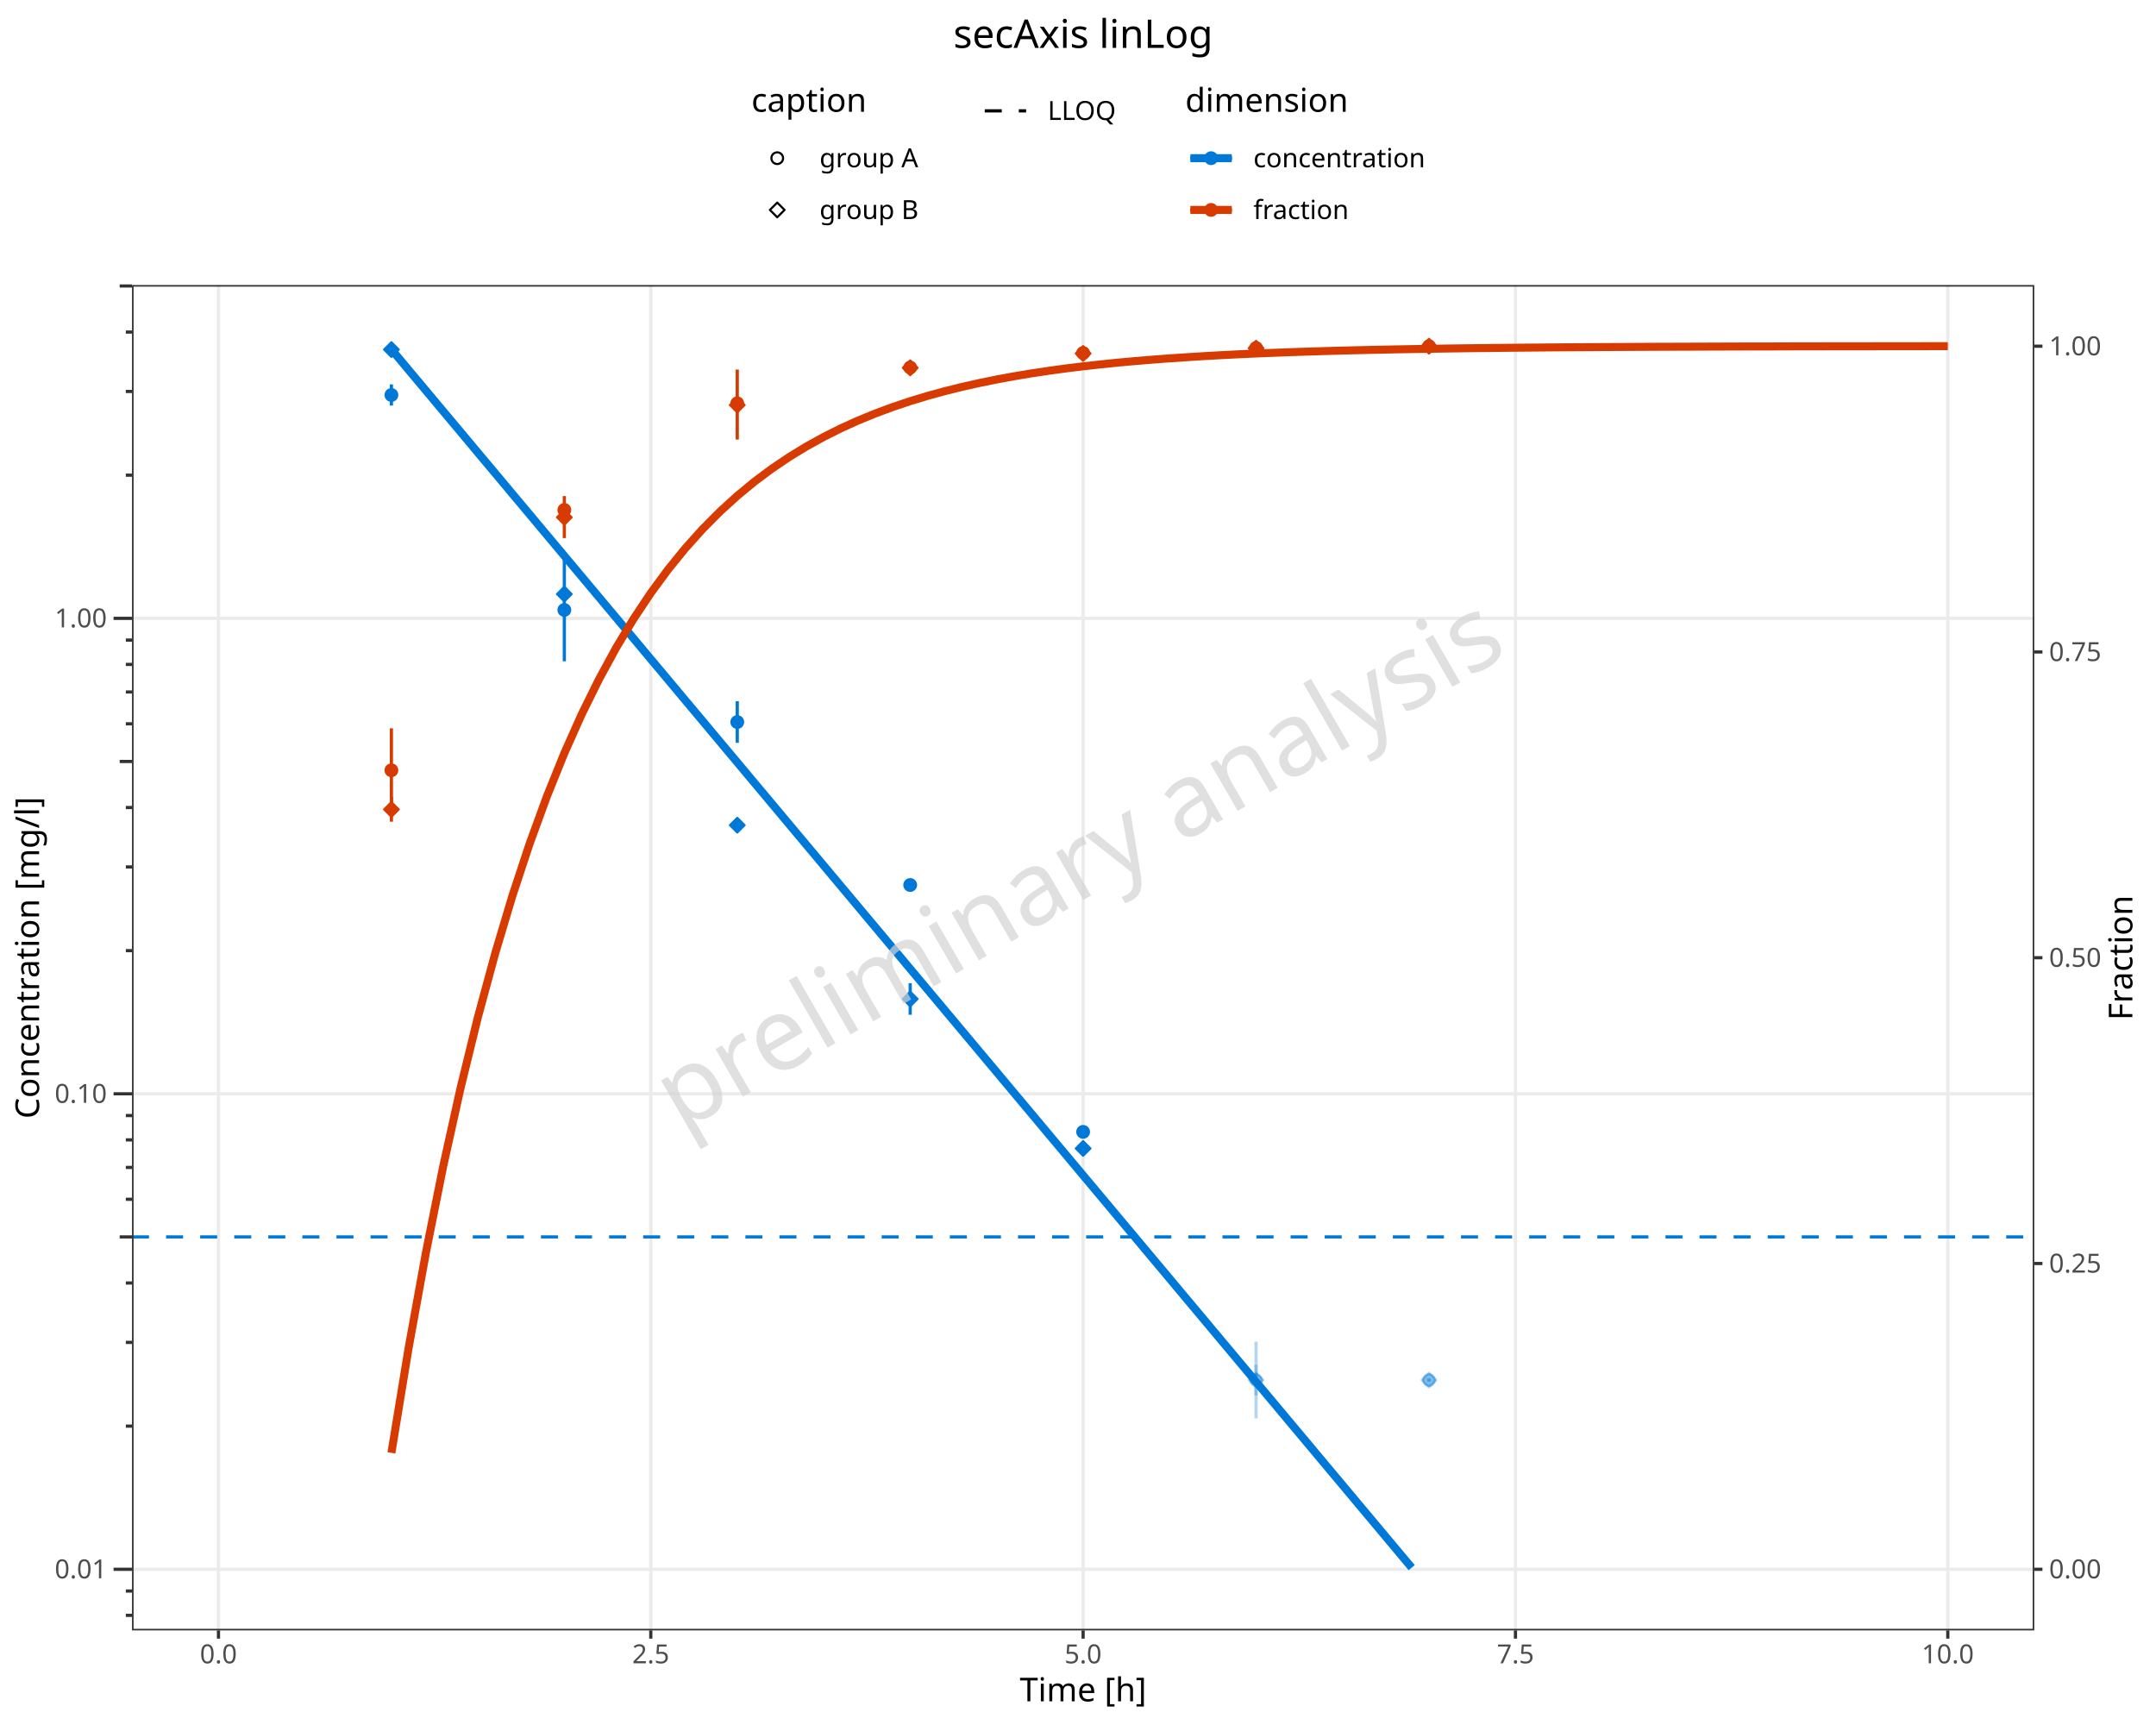
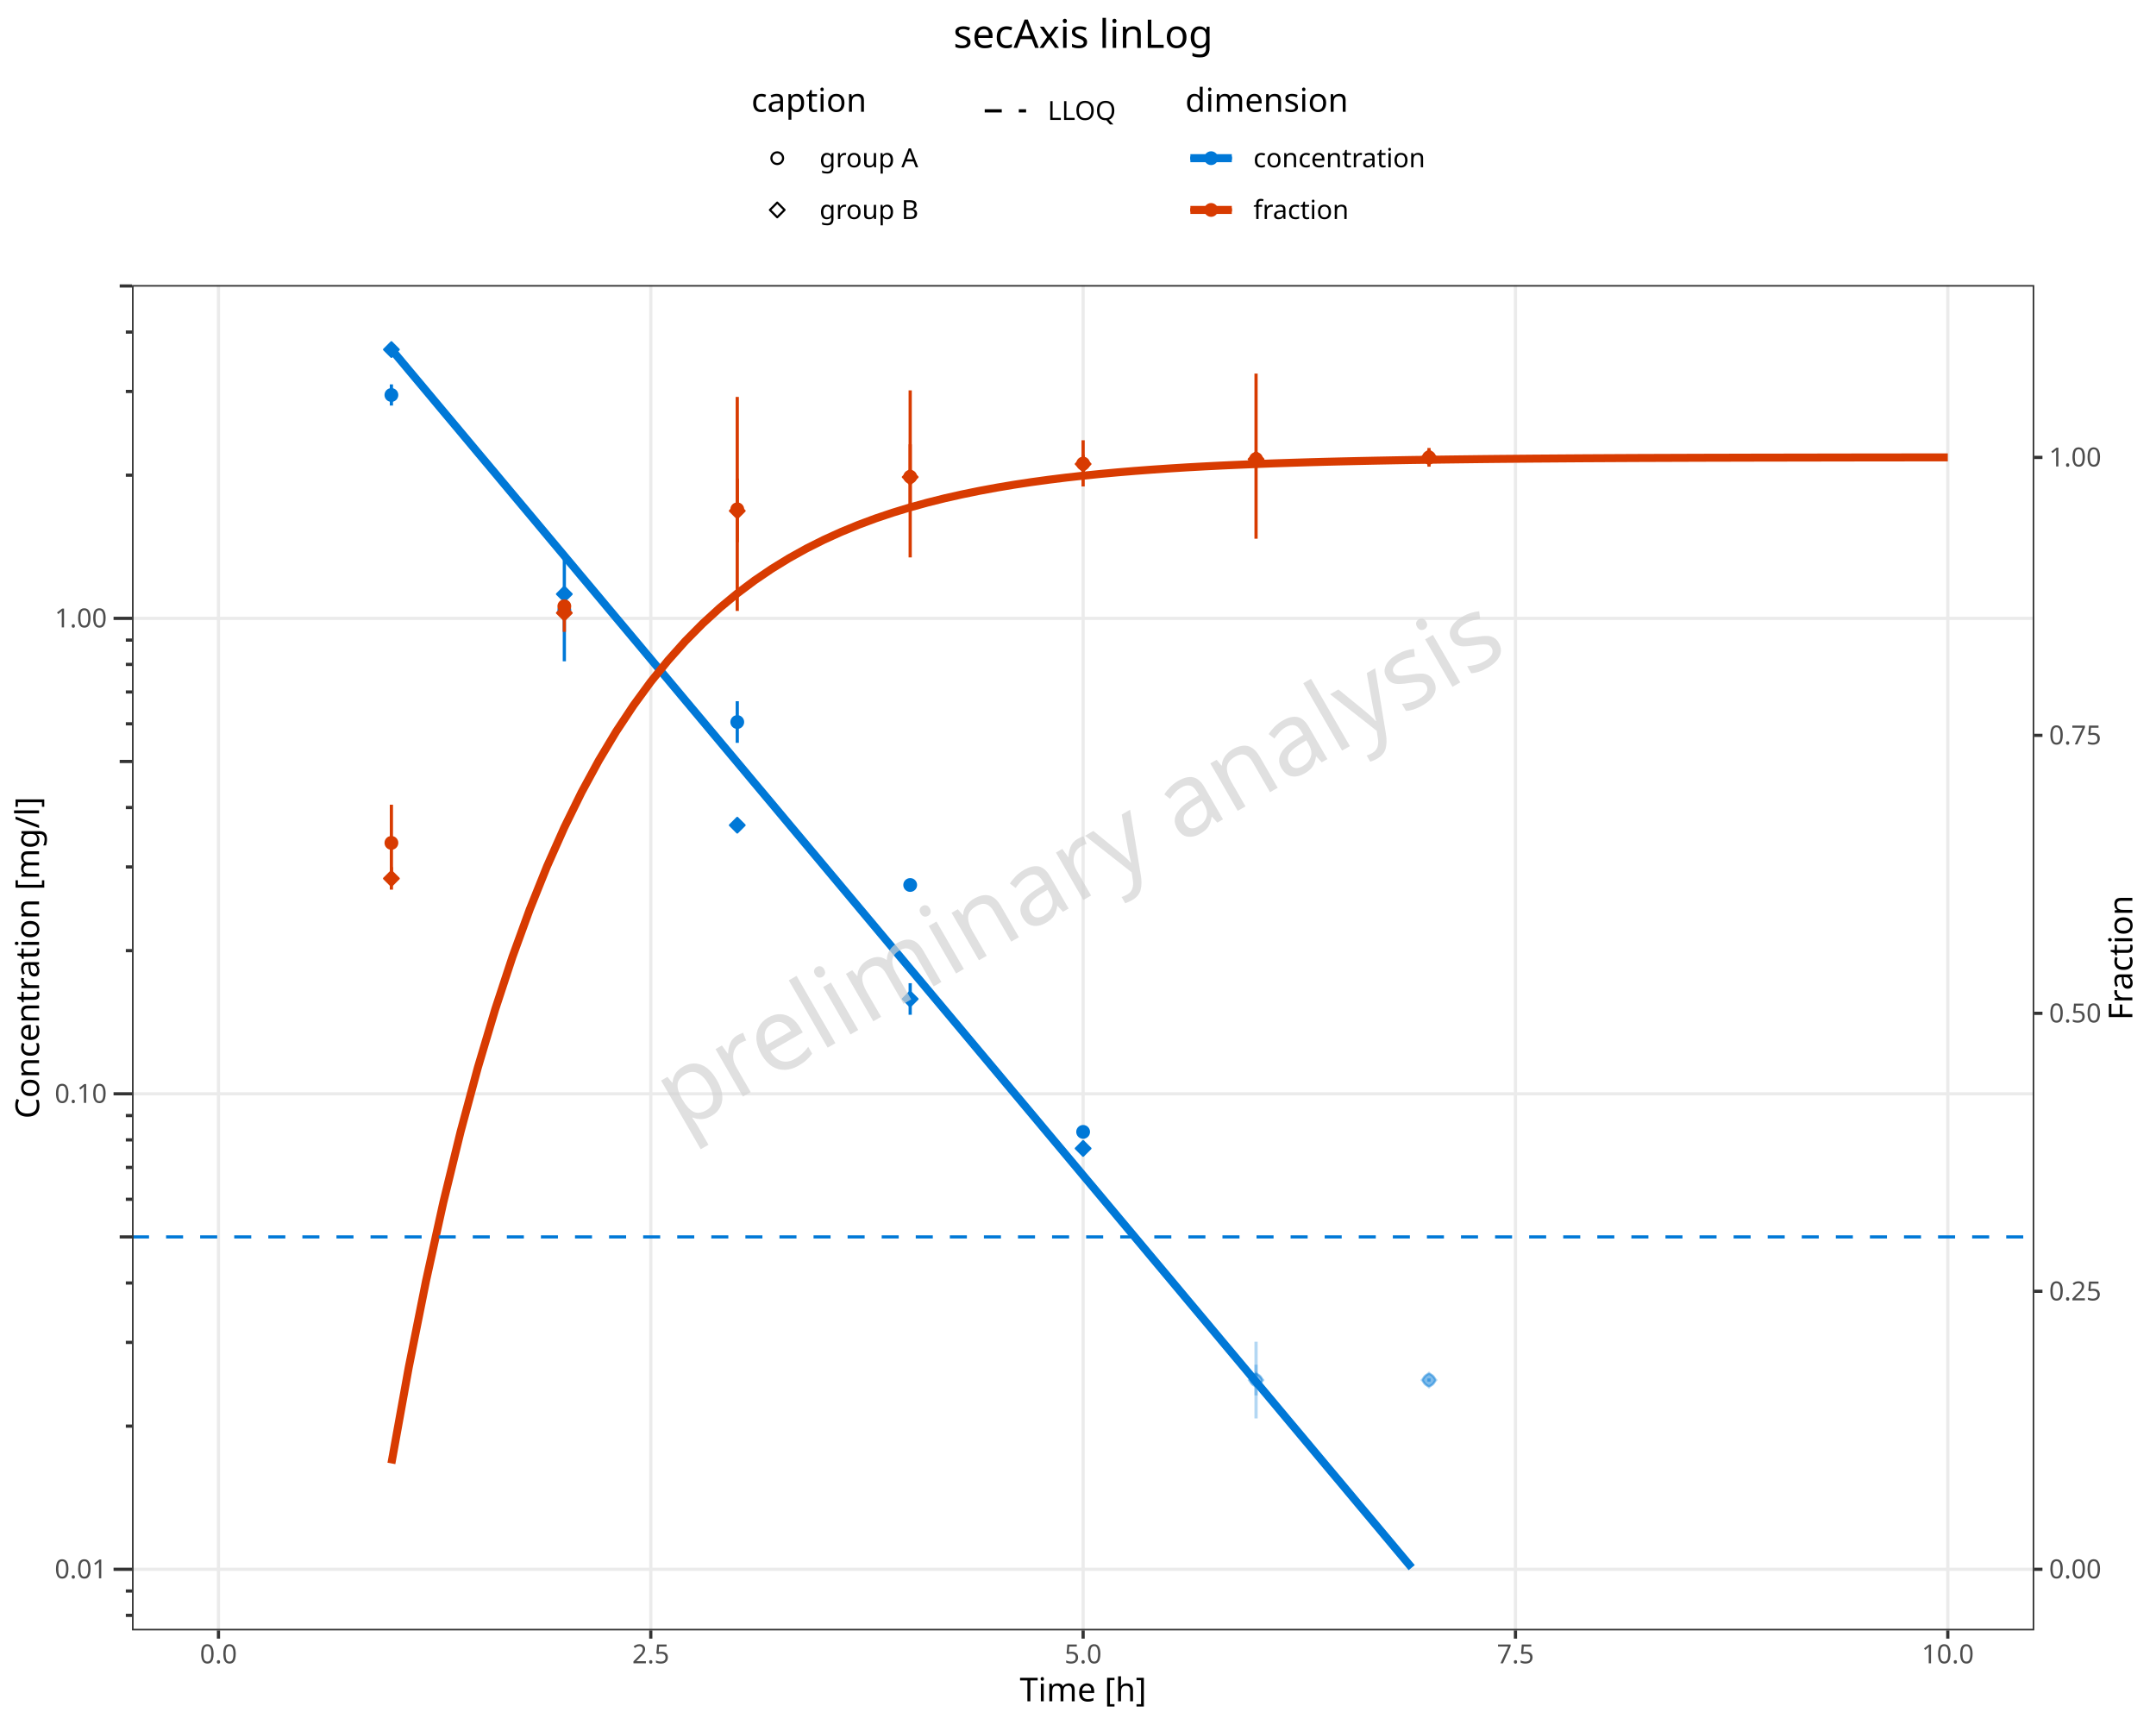
<svg xmlns="http://www.w3.org/2000/svg" class="svglite" data-engine-version="2.0" width="720.00pt" height="576.00pt" viewBox="0 0 720.00 576.00">
  <defs>
    <style type="text/css">
    .svglite line, .svglite polyline, .svglite polygon, .svglite path, .svglite rect, .svglite circle {
      fill: none;
      stroke: #000000;
      stroke-linecap: round;
      stroke-linejoin: round;
      stroke-miterlimit: 10.00;
    }
  </style>
  </defs>
  <rect width="100%" height="100%" style="stroke: none; fill: #FFFFFF;" />
  <defs>
    <clipPath id="cpMC4wMHw3MjAuMDB8MC4wMHw1NzYuMDA=">
      <rect x="0.00" y="0.00" width="720.00" height="576.00" />
    </clipPath>
  </defs>
  <g clip-path="url(#cpMC4wMHw3MjAuMDB8MC4wMHw1NzYuMDA=)">
    <rect x="0" y="0.00" width="720.00" height="576.00" style="stroke-width: 1.07; stroke: #FFFFFF; fill: #FFFFFF;" />
  </g>
  <defs>
    <clipPath id="cpNDQuMDh8Njc5LjM1fDk1LjE4fDU0NC40Mg==">
      <rect x="44.08" y="95.18" width="635.27" height="449.24" />
    </clipPath>
  </defs>
  <g clip-path="url(#cpNDQuMDh8Njc5LjM1fDk1LjE4fDU0NC40Mg==)">
    <rect x="44.08" y="95.18" width="635.27" height="449.24" style="stroke-width: 1.07; stroke: none; fill: #FFFFFF;" />
    <polyline points="44.08,524.00 679.35,524.00 " style="stroke-width: 1.07; stroke: #EBEBEB; stroke-linecap: butt;" />
    <polyline points="44.08,365.23 679.35,365.23 " style="stroke-width: 1.07; stroke: #EBEBEB; stroke-linecap: butt;" />
    <polyline points="44.08,206.47 679.35,206.47 " style="stroke-width: 1.07; stroke: #EBEBEB; stroke-linecap: butt;" />
    <polyline points="72.96,544.42 72.96,95.18 " style="stroke-width: 1.07; stroke: #EBEBEB; stroke-linecap: butt;" />
    <polyline points="217.33,544.42 217.33,95.18 " style="stroke-width: 1.07; stroke: #EBEBEB; stroke-linecap: butt;" />
    <polyline points="361.71,544.42 361.71,95.18 " style="stroke-width: 1.07; stroke: #EBEBEB; stroke-linecap: butt;" />
    <polyline points="506.09,544.42 506.09,95.18 " style="stroke-width: 1.07; stroke: #EBEBEB; stroke-linecap: butt;" />
    <polyline points="650.47,544.42 650.47,95.18 " style="stroke-width: 1.07; stroke: #EBEBEB; stroke-linecap: butt;" />
    <polyline points="130.71,116.65 136.48,123.55 142.26,130.44 148.03,137.34 153.81,144.23 159.58,151.13 165.36,158.02 171.13,164.92 176.91,171.81 182.68,178.71 188.46,185.60 194.23,192.50 200.01,199.39 205.78,206.29 211.56,213.18 217.33,220.08 223.11,226.97 228.88,233.87 234.66,240.76 240.43,247.66 246.21,254.55 251.98,261.45 257.76,268.34 263.53,275.24 269.31,282.13 275.09,289.03 280.86,295.92 286.64,302.82 292.41,309.71 298.19,316.61 303.96,323.50 309.74,330.40 315.51,337.29 321.29,344.19 327.06,351.09 332.84,357.98 338.61,364.88 344.39,371.77 350.16,378.67 355.94,385.56 361.71,392.46 367.49,399.35 373.26,406.25 379.04,413.14 384.81,420.04 390.59,426.93 396.36,433.83 402.14,440.72 407.91,447.62 413.69,454.51 419.46,461.41 425.24,468.30 431.01,475.20 436.79,482.09 442.56,488.99 448.34,495.88 454.11,502.78 459.89,509.67 465.66,516.57 471.44,523.46 " style="stroke-width: 2.67; stroke: #0078D7; stroke-linecap: butt;" />
-     <polyline points="130.71,485.13 136.48,449.96 142.26,418.14 148.03,389.34 153.81,363.29 159.58,339.71 165.36,318.38 171.13,299.08 176.91,281.61 182.68,265.81 188.46,251.51 194.23,238.57 200.01,226.87 205.78,216.27 211.56,206.69 217.33,198.02 223.11,190.17 228.88,183.07 234.66,176.64 240.43,170.83 246.21,165.57 251.98,160.81 257.76,156.50 263.53,152.61 269.31,149.08 275.09,145.89 280.86,143.00 286.64,140.39 292.41,138.03 298.19,135.89 303.96,133.95 309.74,132.20 315.51,130.62 321.29,129.18 327.06,127.89 332.84,126.71 338.61,125.65 344.39,124.69 350.16,123.82 355.94,123.03 361.71,122.32 367.49,121.68 373.26,121.09 379.04,120.57 384.81,120.09 390.59,119.66 396.36,119.27 402.14,118.91 407.91,118.59 413.69,118.30 419.46,118.04 425.24,117.81 431.01,117.59 436.79,117.40 442.56,117.22 448.34,117.06 454.11,116.92 459.89,116.79 465.66,116.67 471.44,116.57 477.22,116.47 482.99,116.38 488.77,116.30 494.54,116.23 500.32,116.17 506.09,116.11 511.87,116.06 517.64,116.01 523.42,115.96 529.19,115.93 534.97,115.89 540.74,115.86 546.52,115.83 552.29,115.80 558.07,115.78 563.84,115.76 569.62,115.74 575.39,115.72 581.17,115.70 586.94,115.69 592.72,115.68 598.49,115.66 604.27,115.65 610.04,115.64 615.82,115.64 621.59,115.63 627.37,115.62 633.14,115.61 638.92,115.61 644.69,115.60 650.47,115.60 " style="stroke-width: 2.67; stroke: #D83B01; stroke-linecap: butt;" />
+     <polyline points="130.71,488.66 136.48,456.69 142.26,427.76 148.03,401.58 153.81,377.90 159.58,356.47 165.36,337.07 171.13,319.53 176.91,303.65 182.68,289.28 188.46,276.28 194.23,264.52 200.01,253.88 205.78,244.25 211.56,235.54 217.33,227.65 223.11,220.52 228.88,214.06 234.66,208.22 240.43,202.94 246.21,198.15 251.98,193.83 257.76,189.91 263.53,186.37 269.31,183.16 275.09,180.26 280.86,177.64 286.64,175.26 292.41,173.11 298.19,171.17 303.96,169.41 309.74,167.82 315.51,166.38 321.29,165.08 327.06,163.90 332.84,162.83 338.61,161.86 344.39,160.99 350.16,160.20 355.94,159.48 361.71,158.84 367.49,158.25 373.26,157.72 379.04,157.24 384.81,156.81 390.59,156.42 396.36,156.06 402.14,155.74 407.91,155.45 413.69,155.19 419.46,154.95 425.24,154.73 431.01,154.54 436.79,154.36 442.56,154.20 448.34,154.06 454.11,153.93 459.89,153.81 465.66,153.70 471.44,153.60 477.22,153.52 482.99,153.44 488.77,153.37 494.54,153.30 500.32,153.24 506.09,153.19 511.87,153.14 517.64,153.10 523.42,153.06 529.19,153.02 534.97,152.99 540.74,152.96 546.52,152.93 552.29,152.91 558.07,152.89 563.84,152.87 569.62,152.85 575.39,152.84 581.17,152.82 586.94,152.81 592.72,152.80 598.49,152.79 604.27,152.78 610.04,152.77 615.82,152.76 621.59,152.75 627.37,152.75 633.14,152.74 638.92,152.73 644.69,152.73 650.47,152.73 " style="stroke-width: 2.67; stroke: #D83B01; stroke-linecap: butt;" />
    <polyline points="130.71,128.35 130.71,128.35 " style="stroke-width: 1.07; stroke: #0078D7; stroke-linecap: butt;" />
    <polyline points="130.71,128.35 130.71,135.42 " style="stroke-width: 1.07; stroke: #0078D7; stroke-linecap: butt;" />
    <polyline points="130.71,135.42 130.71,135.42 " style="stroke-width: 1.07; stroke: #0078D7; stroke-linecap: butt;" />
    <polyline points="188.46,186.54 188.46,186.54 " style="stroke-width: 1.07; stroke: #0078D7; stroke-linecap: butt;" />
    <polyline points="188.46,186.54 188.46,220.81 " style="stroke-width: 1.07; stroke: #0078D7; stroke-linecap: butt;" />
    <polyline points="188.46,220.81 188.46,220.81 " style="stroke-width: 1.07; stroke: #0078D7; stroke-linecap: butt;" />
    <polyline points="246.21,234.15 246.21,234.15 " style="stroke-width: 1.07; stroke: #0078D7; stroke-linecap: butt;" />
    <polyline points="246.21,234.15 246.21,248.05 " style="stroke-width: 1.07; stroke: #0078D7; stroke-linecap: butt;" />
    <polyline points="246.21,248.05 246.21,248.05 " style="stroke-width: 1.07; stroke: #0078D7; stroke-linecap: butt;" />
    <polyline points="303.96,293.49 303.96,293.49 " style="stroke-width: 1.07; stroke: #0078D7; stroke-linecap: butt;" />
    <polyline points="303.96,293.49 303.96,297.53 " style="stroke-width: 1.07; stroke: #0078D7; stroke-linecap: butt;" />
    <polyline points="303.96,297.53 303.96,297.53 " style="stroke-width: 1.07; stroke: #0078D7; stroke-linecap: butt;" />
    <polyline points="361.71,376.51 361.71,376.51 " style="stroke-width: 1.07; stroke: #0078D7; stroke-linecap: butt;" />
    <polyline points="361.71,376.51 361.71,379.39 " style="stroke-width: 1.07; stroke: #0078D7; stroke-linecap: butt;" />
    <polyline points="361.71,379.39 361.71,379.39 " style="stroke-width: 1.07; stroke: #0078D7; stroke-linecap: butt;" />
    <polyline points="419.46,448.01 419.46,448.01 " style="stroke-width: 1.07; stroke: #0078D7; stroke-opacity: 0.30; stroke-linecap: butt;" />
    <polyline points="419.46,448.01 419.46,473.63 " style="stroke-width: 1.07; stroke: #0078D7; stroke-opacity: 0.30; stroke-linecap: butt;" />
    <polyline points="419.46,473.63 419.46,473.63 " style="stroke-width: 1.07; stroke: #0078D7; stroke-opacity: 0.30; stroke-linecap: butt;" />
    <polyline points="477.22,460.36 477.22,460.36 " style="stroke-width: 1.07; stroke: #0078D7; stroke-opacity: 0.30; stroke-linecap: butt;" />
    <polyline points="477.22,460.36 477.22,461.27 " style="stroke-width: 1.07; stroke: #0078D7; stroke-opacity: 0.30; stroke-linecap: butt;" />
    <polyline points="477.22,461.27 477.22,461.27 " style="stroke-width: 1.07; stroke: #0078D7; stroke-opacity: 0.30; stroke-linecap: butt;" />
    <polyline points="130.71,115.60 130.71,115.60 " style="stroke-width: 1.07; stroke: #0078D7; stroke-linecap: butt;" />
    <polyline points="130.71,115.60 130.71,117.84 " style="stroke-width: 1.07; stroke: #0078D7; stroke-linecap: butt;" />
    <polyline points="130.71,117.84 130.71,117.84 " style="stroke-width: 1.07; stroke: #0078D7; stroke-linecap: butt;" />
    <polyline points="188.46,196.99 188.46,196.99 " style="stroke-width: 1.07; stroke: #0078D7; stroke-linecap: butt;" />
    <polyline points="188.46,196.99 188.46,199.75 " style="stroke-width: 1.07; stroke: #0078D7; stroke-linecap: butt;" />
    <polyline points="188.46,199.75 188.46,199.75 " style="stroke-width: 1.07; stroke: #0078D7; stroke-linecap: butt;" />
    <polyline points="246.21,273.47 246.21,273.47 " style="stroke-width: 1.07; stroke: #0078D7; stroke-linecap: butt;" />
    <polyline points="246.21,273.47 246.21,277.61 " style="stroke-width: 1.07; stroke: #0078D7; stroke-linecap: butt;" />
    <polyline points="246.21,277.61 246.21,277.61 " style="stroke-width: 1.07; stroke: #0078D7; stroke-linecap: butt;" />
    <polyline points="303.96,328.30 303.96,328.30 " style="stroke-width: 1.07; stroke: #0078D7; stroke-linecap: butt;" />
    <polyline points="303.96,328.30 303.96,338.84 " style="stroke-width: 1.07; stroke: #0078D7; stroke-linecap: butt;" />
    <polyline points="303.96,338.84 303.96,338.84 " style="stroke-width: 1.07; stroke: #0078D7; stroke-linecap: butt;" />
    <polyline points="361.71,382.91 361.71,382.91 " style="stroke-width: 1.07; stroke: #0078D7; stroke-linecap: butt;" />
    <polyline points="361.71,382.91 361.71,384.04 " style="stroke-width: 1.07; stroke: #0078D7; stroke-linecap: butt;" />
    <polyline points="361.71,384.04 361.71,384.04 " style="stroke-width: 1.07; stroke: #0078D7; stroke-linecap: butt;" />
    <polyline points="419.46,455.69 419.46,455.69 " style="stroke-width: 1.07; stroke: #0078D7; stroke-opacity: 0.30; stroke-linecap: butt;" />
    <polyline points="419.46,455.69 419.46,465.94 " style="stroke-width: 1.07; stroke: #0078D7; stroke-opacity: 0.30; stroke-linecap: butt;" />
    <polyline points="419.46,465.94 419.46,465.94 " style="stroke-width: 1.07; stroke: #0078D7; stroke-opacity: 0.30; stroke-linecap: butt;" />
    <polyline points="477.22,460.24 477.22,460.24 " style="stroke-width: 1.07; stroke: #0078D7; stroke-opacity: 0.30; stroke-linecap: butt;" />
    <polyline points="477.22,460.24 477.22,461.40 " style="stroke-width: 1.07; stroke: #0078D7; stroke-opacity: 0.30; stroke-linecap: butt;" />
    <polyline points="477.22,461.40 477.22,461.40 " style="stroke-width: 1.07; stroke: #0078D7; stroke-opacity: 0.30; stroke-linecap: butt;" />
-     <polyline points="130.71,243.18 130.71,243.18 " style="stroke-width: 1.07; stroke: #D83B01; stroke-linecap: butt;" />
-     <polyline points="130.71,243.18 130.71,270.52 " style="stroke-width: 1.07; stroke: #D83B01; stroke-linecap: butt;" />
-     <polyline points="130.71,270.52 130.71,270.52 " style="stroke-width: 1.07; stroke: #D83B01; stroke-linecap: butt;" />
-     <polyline points="188.46,248.12 188.46,248.12 " style="stroke-width: 1.07; stroke: #D83B01; stroke-linecap: butt;" />
-     <polyline points="246.21,172.00 246.21,172.00 " style="stroke-width: 1.07; stroke: #D83B01; stroke-linecap: butt;" />
-     <polyline points="303.96,134.30 303.96,134.30 " style="stroke-width: 1.07; stroke: #D83B01; stroke-linecap: butt;" />
-     <polyline points="361.71,126.28 361.71,126.28 " style="stroke-width: 1.07; stroke: #D83B01; stroke-linecap: butt;" />
-     <polyline points="419.46,185.35 419.46,185.35 " style="stroke-width: 1.07; stroke: #D83B01; stroke-linecap: butt;" />
-     <polyline points="477.22,118.29 477.22,118.29 " style="stroke-width: 1.07; stroke: #D83B01; stroke-linecap: butt;" />
-     <polyline points="130.71,266.11 130.71,266.11 " style="stroke-width: 1.07; stroke: #D83B01; stroke-linecap: butt;" />
-     <polyline points="130.71,266.11 130.71,274.37 " style="stroke-width: 1.07; stroke: #D83B01; stroke-linecap: butt;" />
-     <polyline points="130.71,274.37 130.71,274.37 " style="stroke-width: 1.07; stroke: #D83B01; stroke-linecap: butt;" />
-     <polyline points="188.46,165.64 188.46,165.64 " style="stroke-width: 1.07; stroke: #D83B01; stroke-linecap: butt;" />
-     <polyline points="188.46,165.64 188.46,179.68 " style="stroke-width: 1.07; stroke: #D83B01; stroke-linecap: butt;" />
-     <polyline points="188.46,179.68 188.46,179.68 " style="stroke-width: 1.07; stroke: #D83B01; stroke-linecap: butt;" />
-     <polyline points="246.21,123.39 246.21,123.39 " style="stroke-width: 1.07; stroke: #D83B01; stroke-linecap: butt;" />
-     <polyline points="246.21,123.39 246.21,146.76 " style="stroke-width: 1.07; stroke: #D83B01; stroke-linecap: butt;" />
-     <polyline points="246.21,146.76 246.21,146.76 " style="stroke-width: 1.07; stroke: #D83B01; stroke-linecap: butt;" />
-     <polyline points="303.96,152.33 303.96,152.33 " style="stroke-width: 1.07; stroke: #D83B01; stroke-linecap: butt;" />
-     <polyline points="361.71,121.35 361.71,121.35 " style="stroke-width: 1.07; stroke: #D83B01; stroke-linecap: butt;" />
-     <polyline points="419.46,145.47 419.46,145.47 " style="stroke-width: 1.07; stroke: #D83B01; stroke-linecap: butt;" />
-     <polyline points="477.22,119.02 477.22,119.02 " style="stroke-width: 1.07; stroke: #D83B01; stroke-linecap: butt;" />
+     <polyline points="130.71,268.70 130.71,268.70 " style="stroke-width: 1.07; stroke: #D83B01; stroke-linecap: butt;" />
+     <polyline points="130.71,268.70 130.71,293.56 " style="stroke-width: 1.07; stroke: #D83B01; stroke-linecap: butt;" />
+     <polyline points="130.71,293.56 130.71,293.56 " style="stroke-width: 1.07; stroke: #D83B01; stroke-linecap: butt;" />
+     <polyline points="188.46,273.20 188.46,273.20 " style="stroke-width: 1.07; stroke: #D83B01; stroke-linecap: butt;" />
+     <polyline points="246.21,132.54 246.21,132.54 " style="stroke-width: 1.07; stroke: #D83B01; stroke-linecap: butt;" />
+     <polyline points="246.21,132.54 246.21,204.00 " style="stroke-width: 1.07; stroke: #D83B01; stroke-linecap: butt;" />
+     <polyline points="246.21,204.00 246.21,204.00 " style="stroke-width: 1.07; stroke: #D83B01; stroke-linecap: butt;" />
+     <polyline points="303.96,148.36 303.96,148.36 " style="stroke-width: 1.07; stroke: #D83B01; stroke-linecap: butt;" />
+     <polyline points="303.96,148.36 303.96,169.73 " style="stroke-width: 1.07; stroke: #D83B01; stroke-linecap: butt;" />
+     <polyline points="303.96,169.73 303.96,169.73 " style="stroke-width: 1.07; stroke: #D83B01; stroke-linecap: butt;" />
+     <polyline points="361.71,147.01 361.71,147.01 " style="stroke-width: 1.07; stroke: #D83B01; stroke-linecap: butt;" />
+     <polyline points="361.71,147.01 361.71,162.44 " style="stroke-width: 1.07; stroke: #D83B01; stroke-linecap: butt;" />
+     <polyline points="361.71,162.44 361.71,162.44 " style="stroke-width: 1.07; stroke: #D83B01; stroke-linecap: butt;" />
+     <polyline points="419.46,216.14 419.46,216.14 " style="stroke-width: 1.07; stroke: #D83B01; stroke-linecap: butt;" />
+     <polyline points="477.22,150.27 477.22,150.27 " style="stroke-width: 1.07; stroke: #D83B01; stroke-linecap: butt;" />
+     <polyline points="477.22,150.27 477.22,155.17 " style="stroke-width: 1.07; stroke: #D83B01; stroke-linecap: butt;" />
+     <polyline points="477.22,155.17 477.22,155.17 " style="stroke-width: 1.07; stroke: #D83B01; stroke-linecap: butt;" />
+     <polyline points="130.71,289.56 130.71,289.56 " style="stroke-width: 1.07; stroke: #D83B01; stroke-linecap: butt;" />
+     <polyline points="130.71,289.56 130.71,297.07 " style="stroke-width: 1.07; stroke: #D83B01; stroke-linecap: butt;" />
+     <polyline points="130.71,297.07 130.71,297.07 " style="stroke-width: 1.07; stroke: #D83B01; stroke-linecap: butt;" />
+     <polyline points="188.46,198.22 188.46,198.22 " style="stroke-width: 1.07; stroke: #D83B01; stroke-linecap: butt;" />
+     <polyline points="188.46,198.22 188.46,210.98 " style="stroke-width: 1.07; stroke: #D83B01; stroke-linecap: butt;" />
+     <polyline points="188.46,210.98 188.46,210.98 " style="stroke-width: 1.07; stroke: #D83B01; stroke-linecap: butt;" />
+     <polyline points="246.21,159.81 246.21,159.81 " style="stroke-width: 1.07; stroke: #D83B01; stroke-linecap: butt;" />
+     <polyline points="246.21,159.81 246.21,181.05 " style="stroke-width: 1.07; stroke: #D83B01; stroke-linecap: butt;" />
+     <polyline points="246.21,181.05 246.21,181.05 " style="stroke-width: 1.07; stroke: #D83B01; stroke-linecap: butt;" />
+     <polyline points="303.96,130.35 303.96,130.35 " style="stroke-width: 1.07; stroke: #D83B01; stroke-linecap: butt;" />
+     <polyline points="303.96,130.35 303.96,186.12 " style="stroke-width: 1.07; stroke: #D83B01; stroke-linecap: butt;" />
+     <polyline points="303.96,186.12 303.96,186.12 " style="stroke-width: 1.07; stroke: #D83B01; stroke-linecap: butt;" />
+     <polyline points="361.71,151.90 361.71,151.90 " style="stroke-width: 1.07; stroke: #D83B01; stroke-linecap: butt;" />
+     <polyline points="361.71,151.90 361.71,157.95 " style="stroke-width: 1.07; stroke: #D83B01; stroke-linecap: butt;" />
+     <polyline points="361.71,157.95 361.71,157.95 " style="stroke-width: 1.07; stroke: #D83B01; stroke-linecap: butt;" />
+     <polyline points="419.46,124.75 419.46,124.75 " style="stroke-width: 1.07; stroke: #D83B01; stroke-linecap: butt;" />
+     <polyline points="419.46,124.75 419.46,179.88 " style="stroke-width: 1.07; stroke: #D83B01; stroke-linecap: butt;" />
+     <polyline points="419.46,179.88 419.46,179.88 " style="stroke-width: 1.07; stroke: #D83B01; stroke-linecap: butt;" />
+     <polyline points="477.22,149.59 477.22,149.59 " style="stroke-width: 1.07; stroke: #D83B01; stroke-linecap: butt;" />
+     <polyline points="477.22,149.59 477.22,155.83 " style="stroke-width: 1.07; stroke: #D83B01; stroke-linecap: butt;" />
+     <polyline points="477.22,155.83 477.22,155.83 " style="stroke-width: 1.07; stroke: #D83B01; stroke-linecap: butt;" />
    <circle cx="130.71" cy="131.89" r="1.95" style="stroke-width: 0.71; stroke: #0078D7; fill: #0078D7;" />
    <circle cx="188.46" cy="203.67" r="1.95" style="stroke-width: 0.71; stroke: #0078D7; fill: #0078D7;" />
    <circle cx="246.21" cy="241.10" r="1.95" style="stroke-width: 0.71; stroke: #0078D7; fill: #0078D7;" />
    <circle cx="303.96" cy="295.51" r="1.95" style="stroke-width: 0.71; stroke: #0078D7; fill: #0078D7;" />
    <circle cx="361.71" cy="377.95" r="1.95" style="stroke-width: 0.71; stroke: #0078D7; fill: #0078D7;" />
    <circle cx="419.46" cy="460.82" r="1.95" style="stroke-width: 0.71; stroke: #0078D7; stroke-opacity: 0.30; fill: #0078D7; fill-opacity: 0.30;" />
    <circle cx="477.22" cy="460.82" r="1.95" style="stroke-width: 0.71; stroke: #0078D7; stroke-opacity: 0.30; fill: #0078D7; fill-opacity: 0.30;" />
    <polygon points="130.71,119.17 133.16,116.72 130.71,114.27 128.26,116.72 " style="stroke-width: 0.71; stroke: #0078D7; fill: #0078D7;" />
    <polygon points="188.46,200.82 190.91,198.37 188.46,195.92 186.01,198.37 " style="stroke-width: 0.71; stroke: #0078D7; fill: #0078D7;" />
    <polygon points="246.21,277.99 248.66,275.54 246.21,273.09 243.76,275.54 " style="stroke-width: 0.71; stroke: #0078D7; fill: #0078D7;" />
    <polygon points="303.96,336.02 306.41,333.57 303.96,331.12 301.51,333.57 " style="stroke-width: 0.71; stroke: #0078D7; fill: #0078D7;" />
    <polygon points="361.71,385.93 364.16,383.48 361.71,381.03 359.26,383.48 " style="stroke-width: 0.71; stroke: #0078D7; fill: #0078D7;" />
    <polygon points="419.46,463.27 421.91,460.82 419.46,458.37 417.01,460.82 " style="stroke-width: 0.71; stroke: #0078D7; stroke-opacity: 0.30; fill: #0078D7; fill-opacity: 0.30;" />
    <polygon points="477.22,463.27 479.67,460.82 477.22,458.37 474.77,460.82 " style="stroke-width: 0.71; stroke: #0078D7; stroke-opacity: 0.30; fill: #0078D7; fill-opacity: 0.30;" />
-     <circle cx="130.71" cy="257.20" r="1.95" style="stroke-width: 0.71; stroke: #D83B01; fill: #D83B01;" />
-     <circle cx="188.46" cy="170.28" r="1.95" style="stroke-width: 0.71; stroke: #D83B01; fill: #D83B01;" />
-     <circle cx="246.21" cy="134.67" r="1.95" style="stroke-width: 0.71; stroke: #D83B01; fill: #D83B01;" />
-     <circle cx="303.96" cy="122.72" r="1.95" style="stroke-width: 0.71; stroke: #D83B01; fill: #D83B01;" />
-     <circle cx="361.71" cy="117.88" r="1.95" style="stroke-width: 0.71; stroke: #D83B01; fill: #D83B01;" />
-     <circle cx="419.46" cy="116.20" r="1.95" style="stroke-width: 0.71; stroke: #D83B01; fill: #D83B01;" />
-     <circle cx="477.22" cy="115.60" r="1.95" style="stroke-width: 0.71; stroke: #D83B01; fill: #D83B01;" />
-     <polygon points="130.71,272.73 133.16,270.28 130.71,267.83 128.26,270.28 " style="stroke-width: 0.71; stroke: #D83B01; fill: #D83B01;" />
-     <polygon points="188.46,175.18 190.91,172.73 188.46,170.28 186.01,172.73 " style="stroke-width: 0.71; stroke: #D83B01; fill: #D83B01;" />
-     <polygon points="246.21,137.70 248.66,135.25 246.21,132.80 243.76,135.25 " style="stroke-width: 0.71; stroke: #D83B01; fill: #D83B01;" />
-     <polygon points="303.96,125.28 306.41,122.83 303.96,120.38 301.51,122.83 " style="stroke-width: 0.71; stroke: #D83B01; fill: #D83B01;" />
-     <polygon points="361.71,120.48 364.16,118.03 361.71,115.58 359.26,118.03 " style="stroke-width: 0.71; stroke: #D83B01; fill: #D83B01;" />
-     <polygon points="419.46,118.72 421.91,116.27 419.46,113.82 417.01,116.27 " style="stroke-width: 0.71; stroke: #D83B01; fill: #D83B01;" />
-     <polygon points="477.22,118.05 479.67,115.60 477.22,113.15 474.77,115.60 " style="stroke-width: 0.71; stroke: #D83B01; fill: #D83B01;" />
+     <circle cx="130.71" cy="281.45" r="1.95" style="stroke-width: 0.71; stroke: #D83B01; fill: #D83B01;" />
+     <circle cx="188.46" cy="202.44" r="1.95" style="stroke-width: 0.71; stroke: #D83B01; fill: #D83B01;" />
+     <circle cx="246.21" cy="170.07" r="1.95" style="stroke-width: 0.71; stroke: #D83B01; fill: #D83B01;" />
+     <circle cx="303.96" cy="159.20" r="1.95" style="stroke-width: 0.71; stroke: #D83B01; fill: #D83B01;" />
+     <circle cx="361.71" cy="154.80" r="1.95" style="stroke-width: 0.71; stroke: #D83B01; fill: #D83B01;" />
+     <circle cx="419.46" cy="153.27" r="1.95" style="stroke-width: 0.71; stroke: #D83B01; fill: #D83B01;" />
+     <circle cx="477.22" cy="152.73" r="1.95" style="stroke-width: 0.71; stroke: #D83B01; fill: #D83B01;" />
+     <polygon points="130.71,295.79 133.16,293.34 130.71,290.89 128.26,293.34 " style="stroke-width: 0.71; stroke: #D83B01; fill: #D83B01;" />
+     <polygon points="188.46,207.12 190.91,204.67 188.46,202.22 186.01,204.67 " style="stroke-width: 0.71; stroke: #D83B01; fill: #D83B01;" />
+     <polygon points="246.21,173.04 248.66,170.59 246.21,168.14 243.76,170.59 " style="stroke-width: 0.71; stroke: #D83B01; fill: #D83B01;" />
+     <polygon points="303.96,161.75 306.41,159.30 303.96,156.85 301.51,159.30 " style="stroke-width: 0.71; stroke: #D83B01; fill: #D83B01;" />
+     <polygon points="361.71,157.39 364.16,154.94 361.71,152.49 359.26,154.94 " style="stroke-width: 0.71; stroke: #D83B01; fill: #D83B01;" />
+     <polygon points="419.46,155.79 421.91,153.34 419.46,150.89 417.01,153.34 " style="stroke-width: 0.71; stroke: #D83B01; fill: #D83B01;" />
+     <polygon points="477.22,155.18 479.67,152.73 477.22,150.28 474.77,152.73 " style="stroke-width: 0.71; stroke: #D83B01; fill: #D83B01;" />
    <line x1="44.08" y1="413.02" x2="679.35" y2="413.02" style="stroke-width: 1.07; stroke: #0078D7; stroke-dasharray: 5.69,5.69; stroke-linecap: butt;" />
    <rect x="44.08" y="95.18" width="635.27" height="449.24" style="stroke-width: 1.07; stroke: #333333;" />
  </g>
  <g clip-path="url(#cpMC4wMHw3MjAuMDB8MC4wMHw1NzYuMDA=)">
    <text x="35.72" y="527.03" text-anchor="end" style="font-size: 8.80px; fill: #4D4D4D; font-family: sans;" textLength="17.13px" lengthAdjust="spacingAndGlyphs">0.01</text>
    <text x="35.72" y="368.26" text-anchor="end" style="font-size: 8.80px; fill: #4D4D4D; font-family: sans;" textLength="17.13px" lengthAdjust="spacingAndGlyphs">0.10</text>
    <text x="35.72" y="209.49" text-anchor="end" style="font-size: 8.80px; fill: #4D4D4D; font-family: sans;" textLength="17.13px" lengthAdjust="spacingAndGlyphs">1.00</text>
    <polyline points="37.92,524.00 44.08,524.00 " style="stroke-width: 1.07; stroke: #333333; stroke-linecap: butt;" />
    <polyline points="37.92,365.23 44.08,365.23 " style="stroke-width: 1.07; stroke: #333333; stroke-linecap: butt;" />
    <polyline points="37.92,206.47 44.08,206.47 " style="stroke-width: 1.07; stroke: #333333; stroke-linecap: butt;" />
    <polyline points="39.97,413.02 44.08,413.02 " style="stroke-width: 1.07; stroke: #333333; stroke-linecap: butt;" />
    <polyline points="39.97,254.26 44.08,254.26 " style="stroke-width: 1.07; stroke: #333333; stroke-linecap: butt;" />
    <polyline points="39.97,95.49 44.08,95.49 " style="stroke-width: 1.07; stroke: #333333; stroke-linecap: butt;" />
    <polyline points="42.02,539.38 44.08,539.38 " style="stroke-width: 1.07; stroke: #333333; stroke-linecap: butt;" />
    <polyline points="42.02,531.26 44.08,531.26 " style="stroke-width: 1.07; stroke: #333333; stroke-linecap: butt;" />
    <polyline points="42.02,476.20 44.08,476.20 " style="stroke-width: 1.07; stroke: #333333; stroke-linecap: butt;" />
    <polyline points="42.02,448.25 44.08,448.25 " style="stroke-width: 1.07; stroke: #333333; stroke-linecap: butt;" />
    <polyline points="42.02,428.41 44.08,428.41 " style="stroke-width: 1.07; stroke: #333333; stroke-linecap: butt;" />
    <polyline points="42.02,400.45 44.08,400.45 " style="stroke-width: 1.07; stroke: #333333; stroke-linecap: butt;" />
    <polyline points="42.02,389.82 44.08,389.82 " style="stroke-width: 1.07; stroke: #333333; stroke-linecap: butt;" />
    <polyline points="42.02,380.62 44.08,380.62 " style="stroke-width: 1.07; stroke: #333333; stroke-linecap: butt;" />
    <polyline points="42.02,372.50 44.08,372.50 " style="stroke-width: 1.07; stroke: #333333; stroke-linecap: butt;" />
    <polyline points="42.02,317.44 44.08,317.44 " style="stroke-width: 1.07; stroke: #333333; stroke-linecap: butt;" />
    <polyline points="42.02,289.48 44.08,289.48 " style="stroke-width: 1.07; stroke: #333333; stroke-linecap: butt;" />
    <polyline points="42.02,269.65 44.08,269.65 " style="stroke-width: 1.07; stroke: #333333; stroke-linecap: butt;" />
    <polyline points="42.02,241.69 44.08,241.69 " style="stroke-width: 1.07; stroke: #333333; stroke-linecap: butt;" />
    <polyline points="42.02,231.06 44.08,231.06 " style="stroke-width: 1.07; stroke: #333333; stroke-linecap: butt;" />
    <polyline points="42.02,221.85 44.08,221.85 " style="stroke-width: 1.07; stroke: #333333; stroke-linecap: butt;" />
    <polyline points="42.02,213.73 44.08,213.73 " style="stroke-width: 1.07; stroke: #333333; stroke-linecap: butt;" />
    <polyline points="42.02,158.67 44.08,158.67 " style="stroke-width: 1.07; stroke: #333333; stroke-linecap: butt;" />
    <polyline points="42.02,130.72 44.08,130.72 " style="stroke-width: 1.07; stroke: #333333; stroke-linecap: butt;" />
    <polyline points="42.02,110.88 44.08,110.88 " style="stroke-width: 1.07; stroke: #333333; stroke-linecap: butt;" />
    <polyline points="682.08,524.00 679.35,524.00 " style="stroke-width: 1.07; stroke: #333333; stroke-linecap: butt;" />
-     <polyline points="682.08,421.90 679.35,421.90 " style="stroke-width: 1.07; stroke: #333333; stroke-linecap: butt;" />
-     <polyline points="682.08,319.80 679.35,319.80 " style="stroke-width: 1.07; stroke: #333333; stroke-linecap: butt;" />
-     <polyline points="682.08,217.70 679.35,217.70 " style="stroke-width: 1.07; stroke: #333333; stroke-linecap: butt;" />
-     <polyline points="682.08,115.60 679.35,115.60 " style="stroke-width: 1.07; stroke: #333333; stroke-linecap: butt;" />
+     <polyline points="682.08,431.18 679.35,431.18 " style="stroke-width: 1.07; stroke: #333333; stroke-linecap: butt;" />
+     <polyline points="682.08,338.36 679.35,338.36 " style="stroke-width: 1.07; stroke: #333333; stroke-linecap: butt;" />
+     <polyline points="682.08,245.54 679.35,245.54 " style="stroke-width: 1.07; stroke: #333333; stroke-linecap: butt;" />
+     <polyline points="682.08,152.73 679.35,152.73 " style="stroke-width: 1.07; stroke: #333333; stroke-linecap: butt;" />
    <text x="684.28" y="527.02" style="font-size: 8.80px; fill: #4D4D4D; font-family: sans;" textLength="17.13px" lengthAdjust="spacingAndGlyphs">0.00</text>
-     <text x="684.28" y="424.93" style="font-size: 8.80px; fill: #4D4D4D; font-family: sans;" textLength="17.13px" lengthAdjust="spacingAndGlyphs">0.25</text>
-     <text x="684.28" y="322.83" style="font-size: 8.80px; fill: #4D4D4D; font-family: sans;" textLength="17.13px" lengthAdjust="spacingAndGlyphs">0.50</text>
-     <text x="684.28" y="220.73" style="font-size: 8.80px; fill: #4D4D4D; font-family: sans;" textLength="17.13px" lengthAdjust="spacingAndGlyphs">0.75</text>
-     <text x="684.28" y="118.63" style="font-size: 8.80px; fill: #4D4D4D; font-family: sans;" textLength="17.13px" lengthAdjust="spacingAndGlyphs">1.00</text>
+     <text x="684.28" y="434.21" style="font-size: 8.80px; fill: #4D4D4D; font-family: sans;" textLength="17.13px" lengthAdjust="spacingAndGlyphs">0.25</text>
+     <text x="684.28" y="341.39" style="font-size: 8.80px; fill: #4D4D4D; font-family: sans;" textLength="17.13px" lengthAdjust="spacingAndGlyphs">0.50</text>
+     <text x="684.28" y="248.57" style="font-size: 8.80px; fill: #4D4D4D; font-family: sans;" textLength="17.13px" lengthAdjust="spacingAndGlyphs">0.75</text>
+     <text x="684.28" y="155.75" style="font-size: 8.80px; fill: #4D4D4D; font-family: sans;" textLength="17.13px" lengthAdjust="spacingAndGlyphs">1.00</text>
    <polyline points="72.96,547.16 72.96,544.42 " style="stroke-width: 1.07; stroke: #333333; stroke-linecap: butt;" />
    <polyline points="217.33,547.16 217.33,544.42 " style="stroke-width: 1.07; stroke: #333333; stroke-linecap: butt;" />
    <polyline points="361.71,547.16 361.71,544.42 " style="stroke-width: 1.07; stroke: #333333; stroke-linecap: butt;" />
    <polyline points="506.09,547.16 506.09,544.42 " style="stroke-width: 1.07; stroke: #333333; stroke-linecap: butt;" />
    <polyline points="650.47,547.16 650.47,544.42 " style="stroke-width: 1.07; stroke: #333333; stroke-linecap: butt;" />
    <text x="72.96" y="555.40" text-anchor="middle" style="font-size: 8.80px; fill: #4D4D4D; font-family: sans;" textLength="12.23px" lengthAdjust="spacingAndGlyphs">0.0</text>
    <text x="217.33" y="555.40" text-anchor="middle" style="font-size: 8.80px; fill: #4D4D4D; font-family: sans;" textLength="12.23px" lengthAdjust="spacingAndGlyphs">2.5</text>
    <text x="361.71" y="555.40" text-anchor="middle" style="font-size: 8.80px; fill: #4D4D4D; font-family: sans;" textLength="12.23px" lengthAdjust="spacingAndGlyphs">5.0</text>
    <text x="506.09" y="555.40" text-anchor="middle" style="font-size: 8.80px; fill: #4D4D4D; font-family: sans;" textLength="12.23px" lengthAdjust="spacingAndGlyphs">7.5</text>
    <text x="650.47" y="555.40" text-anchor="middle" style="font-size: 8.80px; fill: #4D4D4D; font-family: sans;" textLength="17.13px" lengthAdjust="spacingAndGlyphs">10.0</text>
    <text x="361.71" y="568.10" text-anchor="middle" style="font-size: 11.00px; font-family: sans;" textLength="39.73px" lengthAdjust="spacingAndGlyphs">Time [h]</text>
    <text transform="translate(13.05,319.80) rotate(-90)" text-anchor="middle" style="font-size: 11.00px; font-family: sans;" textLength="98.45px" lengthAdjust="spacingAndGlyphs">Concentration [mg/l]</text>
    <text transform="translate(712.10,319.80) rotate(-90)" text-anchor="middle" style="font-size: 11.00px; font-family: sans;" textLength="39.74px" lengthAdjust="spacingAndGlyphs">Fraction</text>
    <rect x="245.44" y="22.90" width="65.24" height="61.32" style="stroke-width: 1.07; stroke: none; fill: #FFFFFF;" />
    <text x="250.92" y="37.33" style="font-size: 11.00px; font-family: sans;" textLength="35.48px" lengthAdjust="spacingAndGlyphs">caption</text>
    <rect x="250.92" y="44.18" width="17.28" height="17.28" style="stroke-width: 1.07; stroke: none; fill: #FFFFFF;" />
    <circle cx="259.56" cy="52.82" r="1.95" style="stroke-width: 0.71;" />
    <rect x="250.92" y="61.46" width="17.28" height="17.28" style="stroke-width: 1.07; stroke: none; fill: #FFFFFF;" />
    <polygon points="259.56,72.55 262.01,70.10 259.56,67.65 257.11,70.10 " style="stroke-width: 0.71; fill: none;" />
    <text x="273.68" y="55.85" style="font-size: 8.80px; font-family: sans;" textLength="30.82px" lengthAdjust="spacingAndGlyphs">group A</text>
    <text x="273.68" y="73.13" style="font-size: 8.80px; font-family: sans;" textLength="30.82px" lengthAdjust="spacingAndGlyphs">group B</text>
    <rect x="321.64" y="22.90" width="57.73" height="28.24" style="stroke-width: 1.07; stroke: none; fill: #FFFFFF;" />
    <rect x="327.12" y="28.38" width="17.28" height="17.28" style="stroke-width: 1.07; stroke: none; fill: #FFFFFF;" />
    <line x1="328.85" y1="37.02" x2="342.67" y2="37.02" style="stroke-width: 1.07; stroke-dasharray: 5.69,5.69; stroke-linecap: butt;" />
    <text x="349.88" y="40.05" style="font-size: 8.80px; font-family: sans;" textLength="23.49px" lengthAdjust="spacingAndGlyphs">LLOQ</text>
    <rect x="390.33" y="22.90" width="87.66" height="61.32" style="stroke-width: 1.07; stroke: none; fill: #FFFFFF;" />
    <text x="395.81" y="37.33" style="font-size: 11.00px; font-family: sans;" textLength="50.15px" lengthAdjust="spacingAndGlyphs">dimension</text>
    <rect x="395.81" y="44.18" width="17.28" height="17.28" style="stroke-width: 1.07; stroke: none; fill: #FFFFFF;" />
    <line x1="397.53" y1="52.82" x2="411.36" y2="52.82" style="stroke-width: 2.67; stroke: #0078D7; stroke-linecap: butt;" />
    <line x1="397.53" y1="52.82" x2="411.36" y2="52.82" style="stroke-width: 1.07; stroke: #0078D7; stroke-linecap: butt;" />
    <circle cx="404.45" cy="52.82" r="1.95" style="stroke-width: 0.71; stroke: #0078D7; fill: #0078D7;" />
    <line x1="397.53" y1="52.82" x2="411.36" y2="52.82" style="stroke-width: 1.07; stroke: #0078D7; stroke-linecap: butt;" />
    <rect x="395.81" y="61.46" width="17.28" height="17.28" style="stroke-width: 1.07; stroke: none; fill: #FFFFFF;" />
    <line x1="397.53" y1="70.10" x2="411.36" y2="70.10" style="stroke-width: 2.67; stroke: #D83B01; stroke-linecap: butt;" />
    <line x1="397.53" y1="70.10" x2="411.36" y2="70.10" style="stroke-width: 1.07; stroke: #D83B01; stroke-linecap: butt;" />
    <circle cx="404.45" cy="70.10" r="1.95" style="stroke-width: 0.71; stroke: #D83B01; fill: #D83B01;" />
    <line x1="397.53" y1="70.10" x2="411.36" y2="70.10" style="stroke-width: 1.07; stroke: #D83B01; stroke-linecap: butt;" />
    <text x="418.57" y="55.85" style="font-size: 8.80px; font-family: sans;" textLength="52.84px" lengthAdjust="spacingAndGlyphs">concentration</text>
    <text x="418.57" y="73.13" style="font-size: 8.80px; font-family: sans;" textLength="28.86px" lengthAdjust="spacingAndGlyphs">fraction</text>
    <text x="361.71" y="15.99" text-anchor="middle" style="font-size: 13.20px; font-family: sans;" textLength="84.40px" lengthAdjust="spacingAndGlyphs">secAxis linLog</text>
    <text transform="translate(365.87,298.17) rotate(-30)" text-anchor="middle" style="font-size: 34.14px; fill: #D3D3D3; fill-opacity: 0.70; font-family: sans;" textLength="299.85px" lengthAdjust="spacingAndGlyphs">preliminary analysis</text>
  </g>
</svg>
